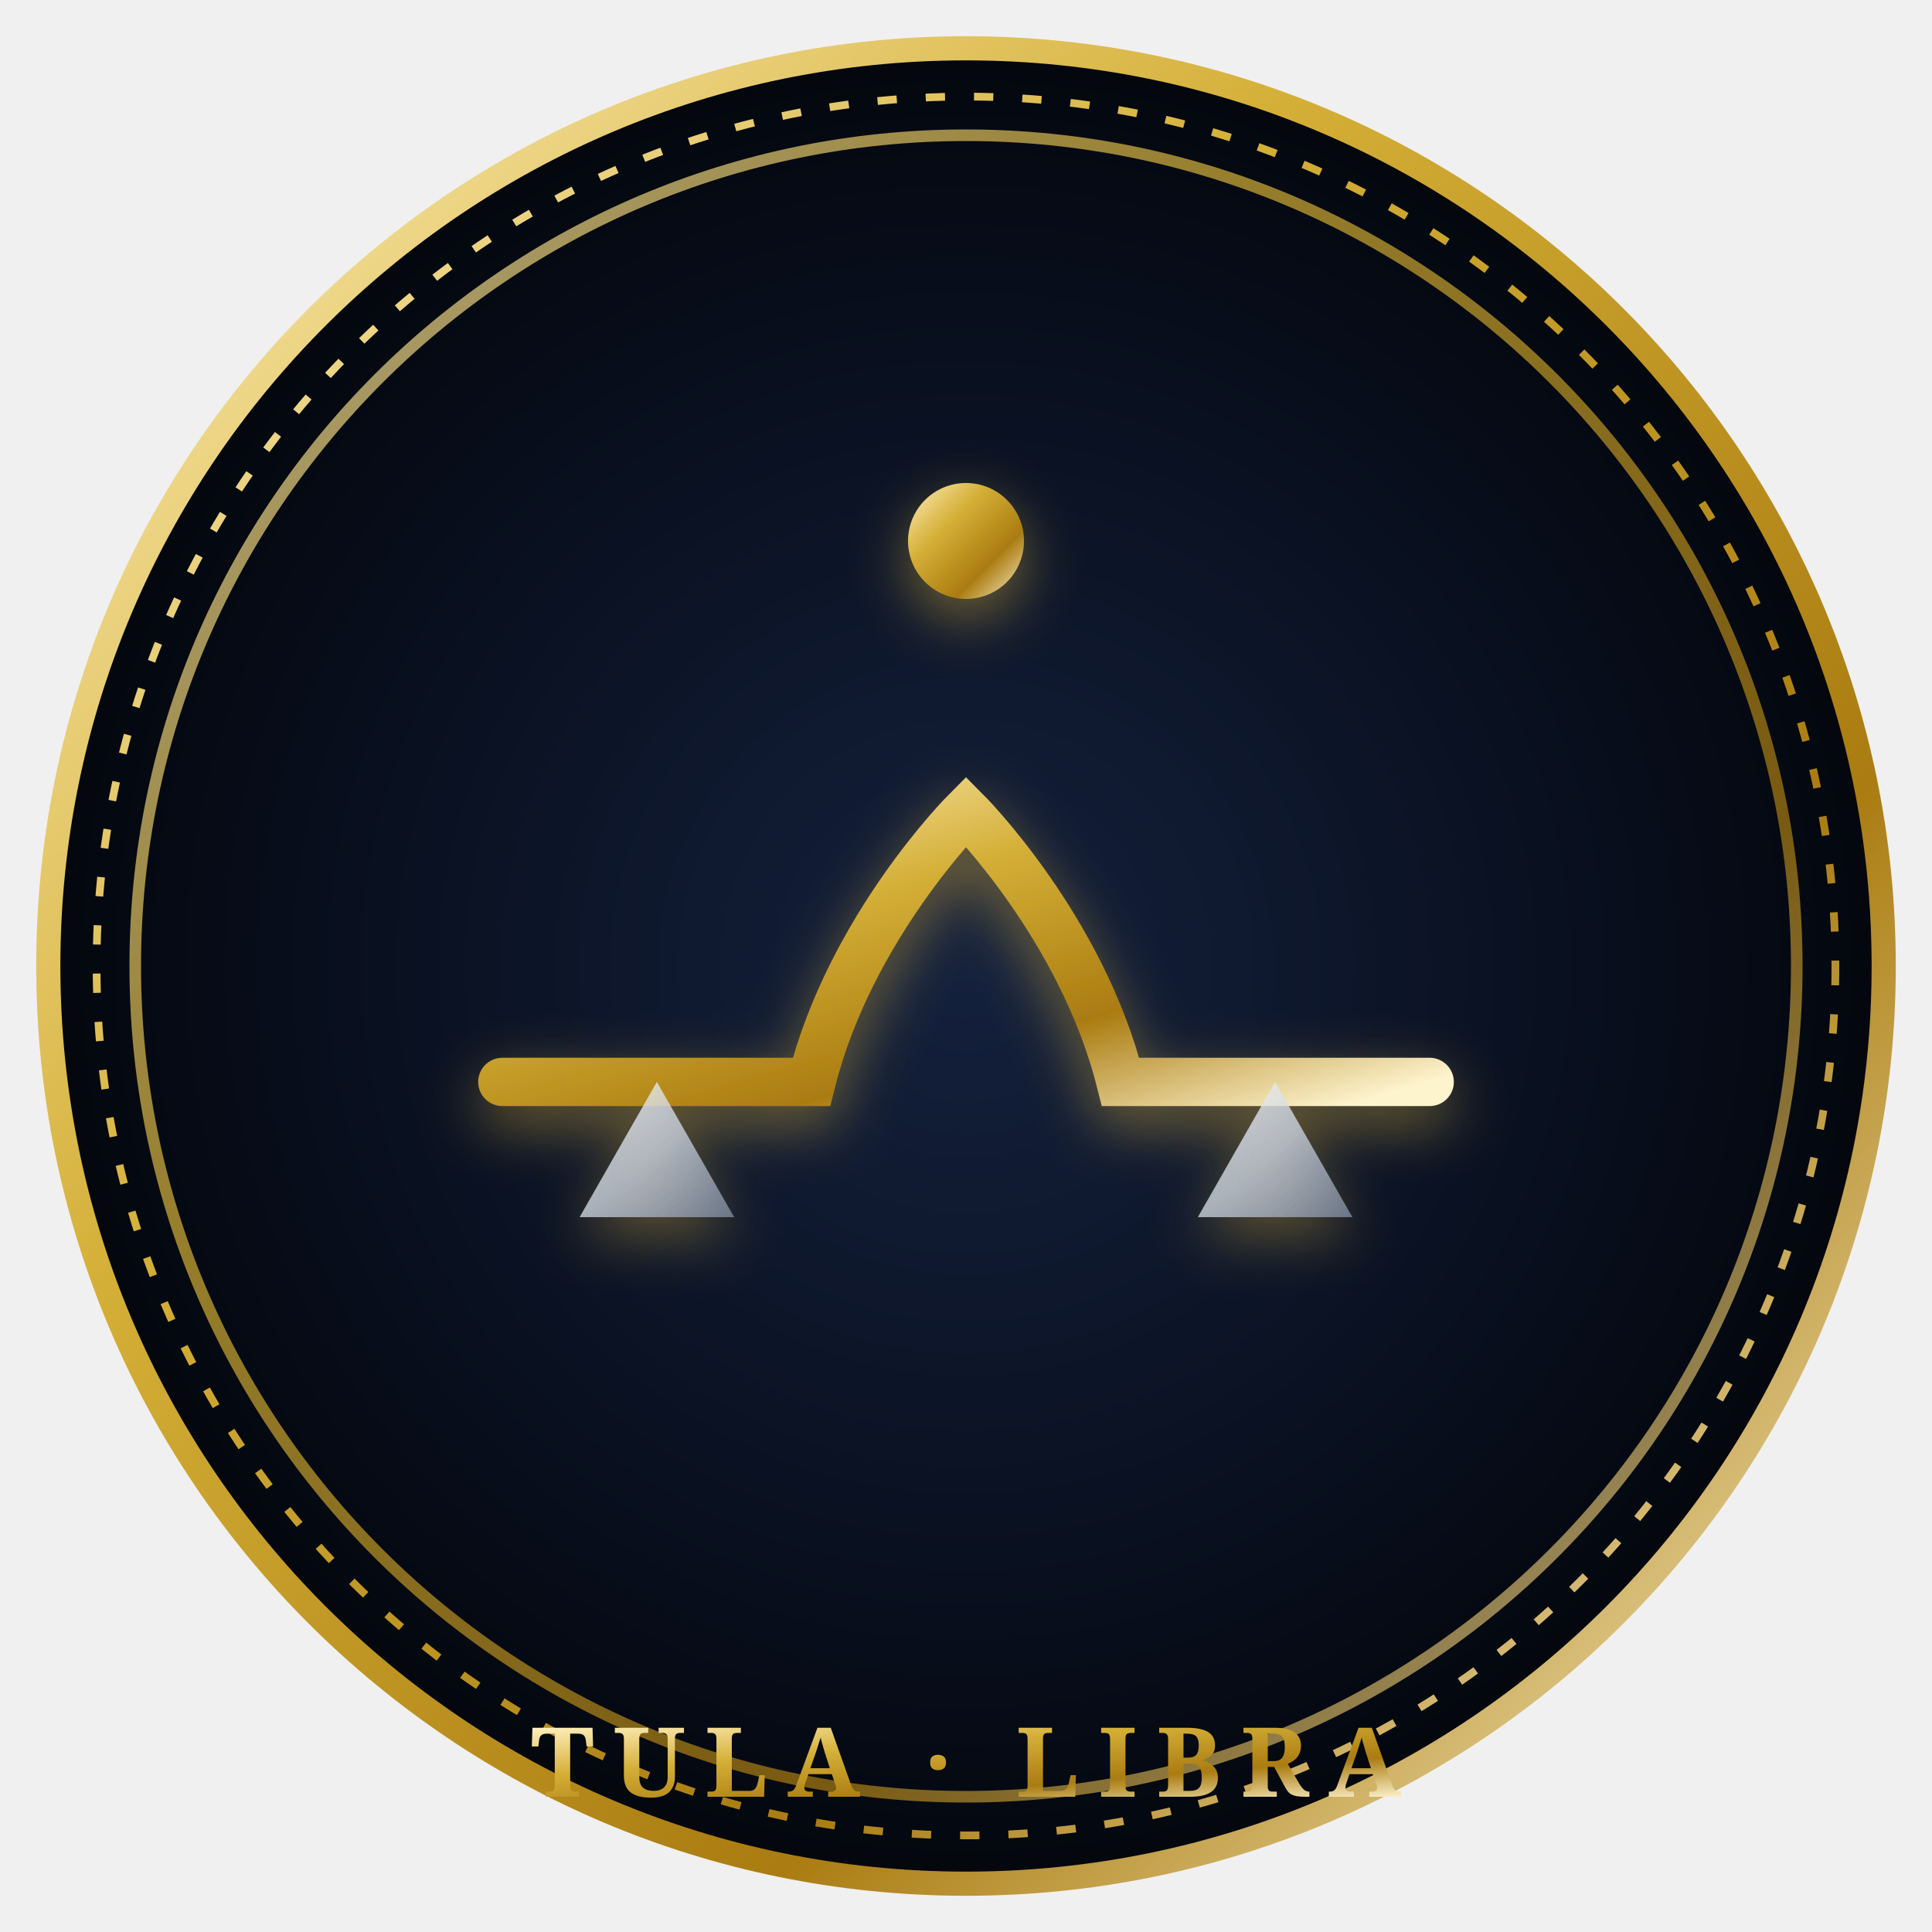
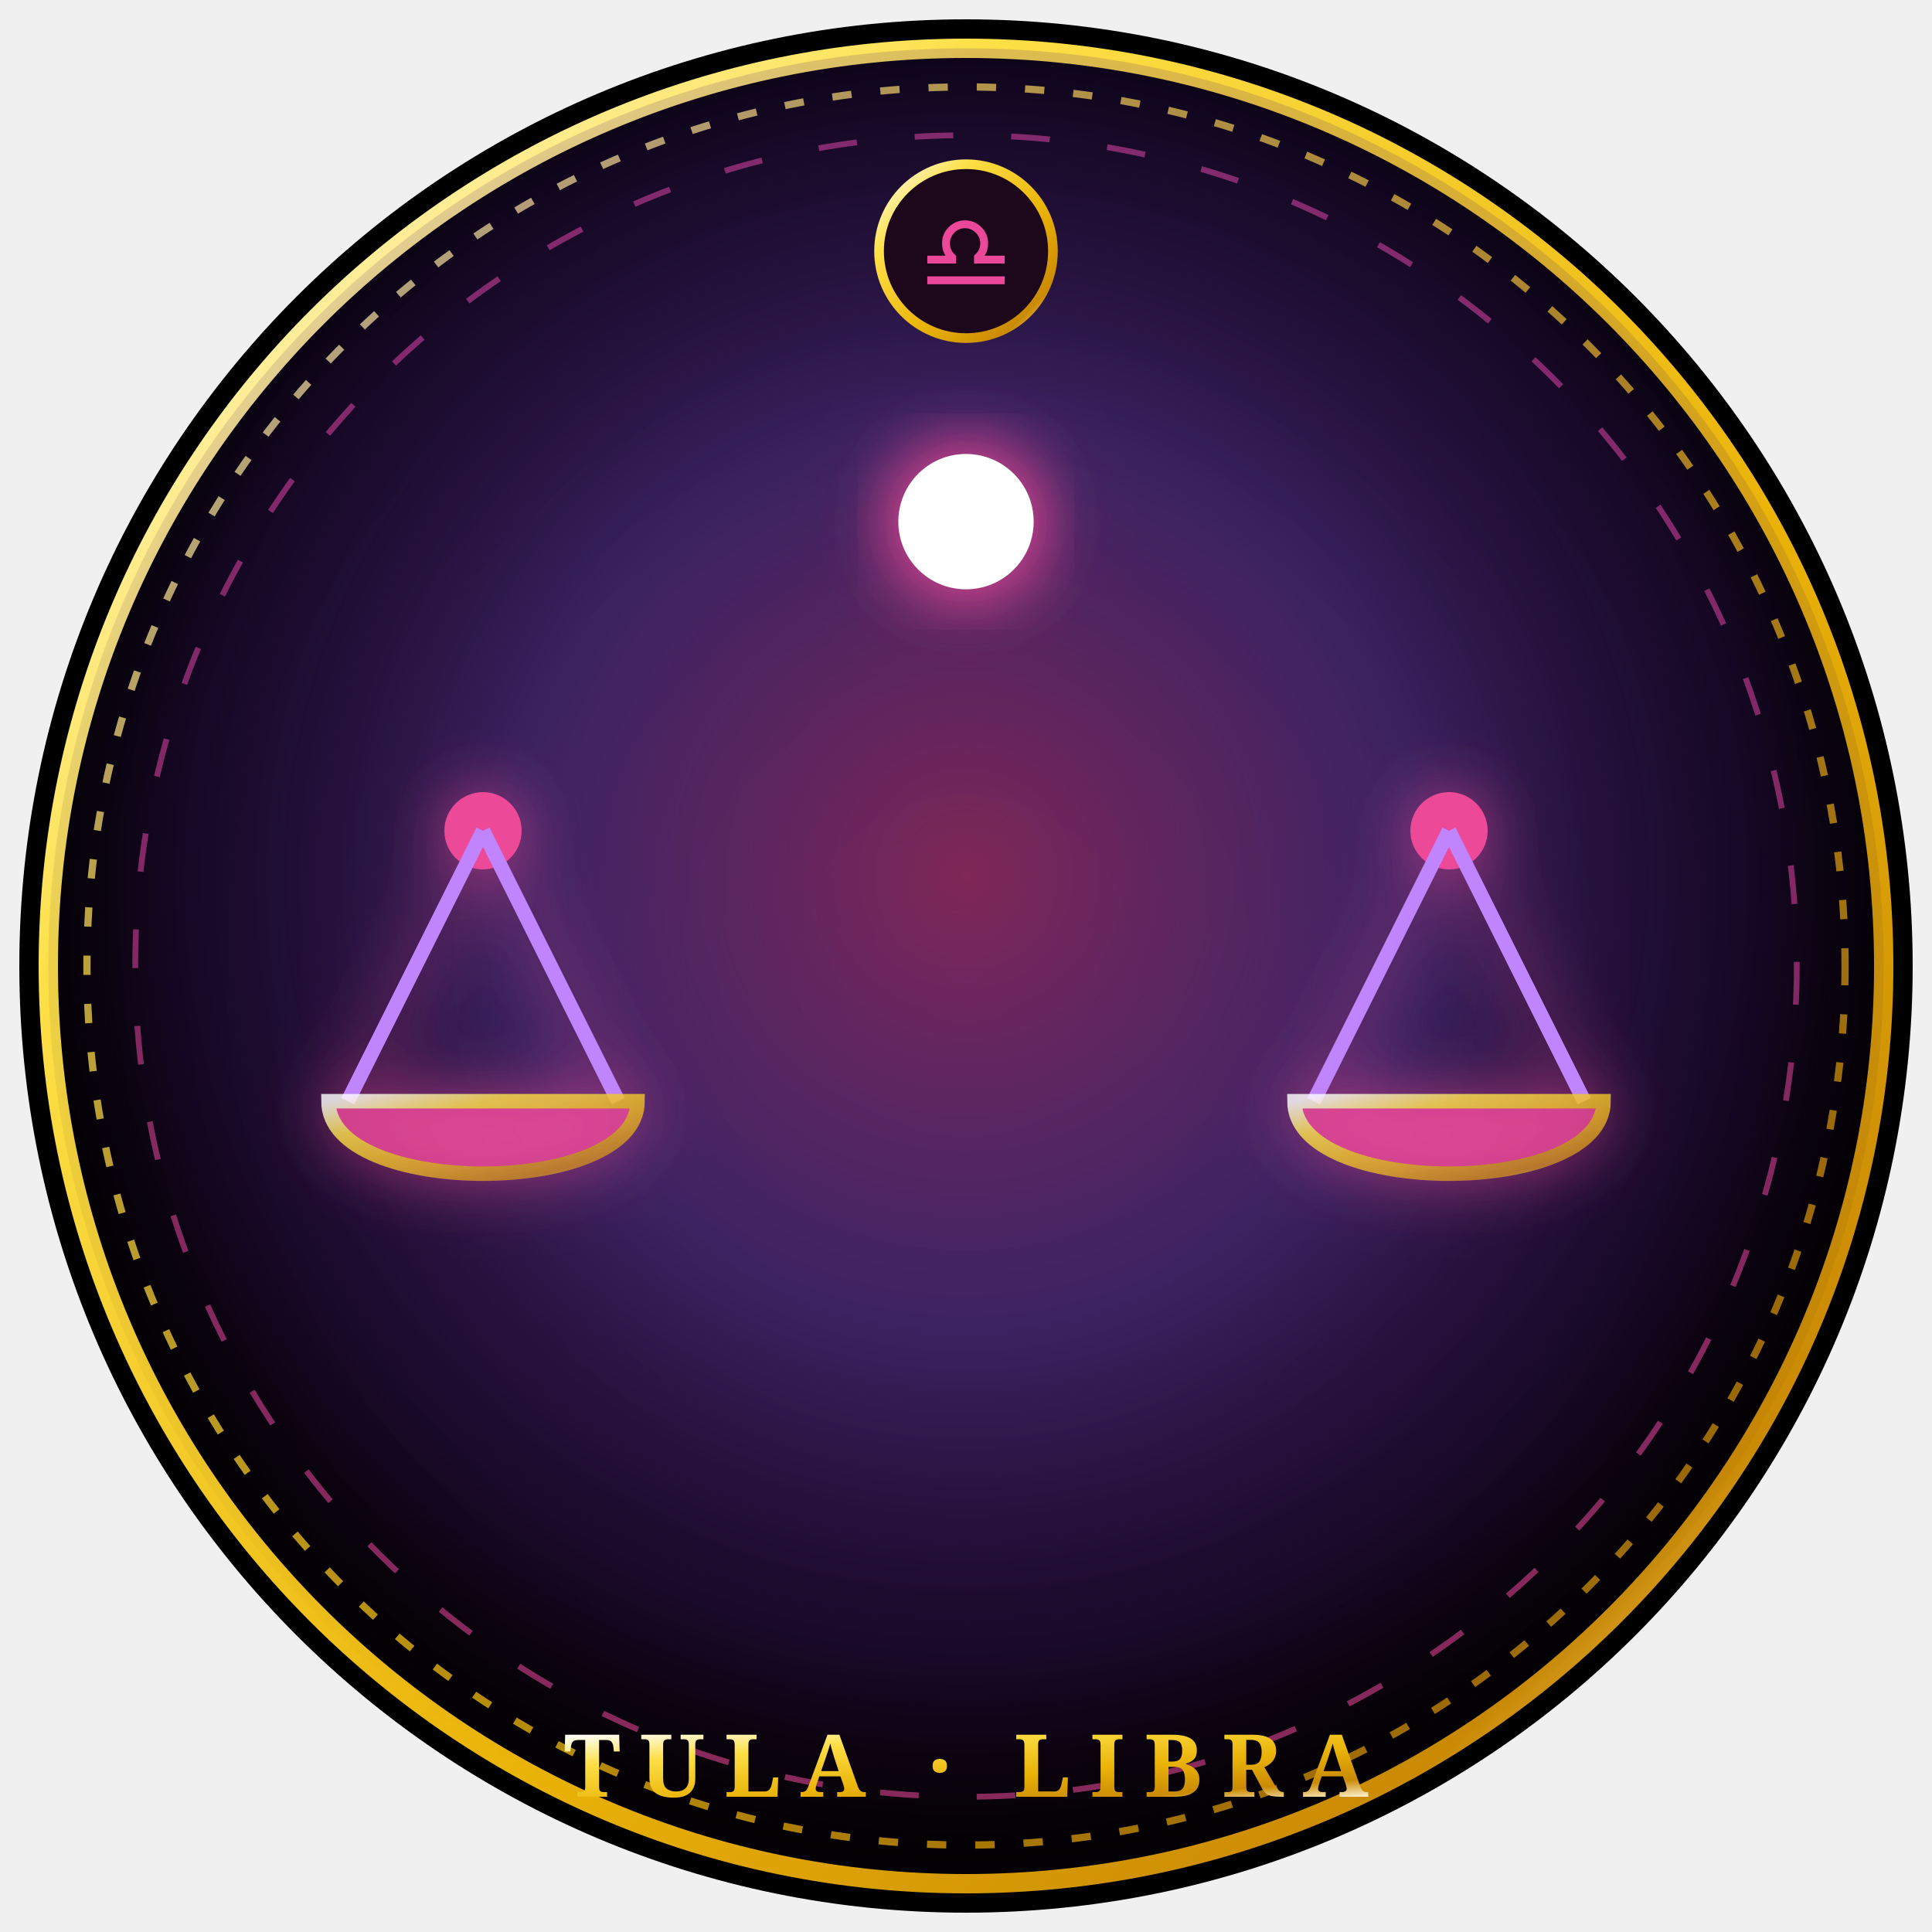
<svg xmlns="http://www.w3.org/2000/svg" viewBox="0 0 200 200" width="100%" height="100%">
  <defs>
-     <radialGradient id="bg_li" cx="50%" cy="50%" r="50%">
-       <stop offset="0%" stop-color="#14213d" />
-       <stop offset="70%" stop-color="#080e1c" />
-       <stop offset="100%" stop-color="#03060c" />
+     <radialGradient id="bg_grad" cx="50%" cy="50%" r="50%">
+       <stop offset="0%" stop-color="#1d081b" />
+       <stop offset="85%" stop-color="#080107" />
+       <stop offset="100%" stop-color="#000000" />
    </radialGradient>
-     <linearGradient id="gold_li" x1="0%" y1="0%" x2="100%" y2="100%">
-       <stop offset="0%" stop-color="#fff0bd" />
-       <stop offset="35%" stop-color="#d4af37" />
-       <stop offset="70%" stop-color="#aa7c11" />
-       <stop offset="100%" stop-color="#fdf3cd" />
+     <linearGradient id="gold_grad" x1="0%" y1="0%" x2="100%" y2="100%">
+       <stop offset="0%" stop-color="#ffffff" />
+       <stop offset="25%" stop-color="#fde047" />
+       <stop offset="60%" stop-color="#eab308" />
+       <stop offset="85%" stop-color="#ca8a04" />
+       <stop offset="100%" stop-color="#fff8db" />
    </linearGradient>
-     <linearGradient id="silver_li" x1="0%" y1="0%" x2="100%" y2="100%">
-       <stop offset="0%" stop-color="#ffffff" />
-       <stop offset="50%" stop-color="#c9d2db" />
-       <stop offset="100%" stop-color="#7a889b" />
-     </linearGradient>
-     <filter id="glow_li" x="-20%" y="-20%" width="140%" height="140%">
-       <feDropShadow dx="0" dy="2" stdDeviation="3" flood-color="#f0c242" flood-opacity="0.45" />
+     <filter id="glow" x="-30%" y="-30%" width="160%" height="160%">
+       <feGaussianBlur stdDeviation="2.5" result="blur" />
+       <feDropShadow dx="0" dy="0" stdDeviation="3.5" flood-color="#ec4899" flood-opacity="0.75" />
    </filter>
  </defs>
-   <circle cx="100" cy="100" r="96" fill="url(#bg_li)" />
-   <circle cx="100" cy="100" r="95" fill="none" stroke="url(#gold_li)" stroke-width="2.5" />
-   <circle cx="100" cy="100" r="90" fill="none" stroke="url(#gold_li)" stroke-width="0.8" stroke-dasharray="2,3" />
-   <circle cx="100" cy="100" r="86" fill="none" stroke="url(#gold_li)" stroke-width="1.2" opacity="0.7" />
-   <g filter="url(#glow_li)">
-     <path d="M52,142 L148,142" stroke="url(#gold_li)" stroke-width="5" stroke-linecap="round" />
-     <path d="M52,112 L84,112 C88,96 100,84 100,84 C100,84 112,96 116,112 L148,112" fill="none" stroke="url(#gold_li)" stroke-width="5" stroke-linecap="round" />
-     <line x1="100" y1="58" x2="100" y2="82" stroke="url(#silver_li)" stroke-width="4" stroke-linecap="round" />
-     <circle cx="100" cy="56" r="6" fill="url(#gold_li)" />
-     <path d="M68,112 L60,126 L76,126 Z" fill="url(#silver_li)" opacity="0.8" />
-     <path d="M132,112 L124,126 L140,126 Z" fill="url(#silver_li)" opacity="0.8" />
+   <circle cx="100" cy="100" r="98" fill="url(#bg_grad)" />
+   <circle cx="100" cy="100" r="95" fill="none" stroke="url(#gold_grad)" stroke-width="2" />
+   <circle cx="100" cy="100" r="91" fill="none" stroke="url(#gold_grad)" stroke-width="0.75" stroke-dasharray="2,3" opacity="0.8" />
+   <circle cx="100" cy="100" r="86" fill="none" stroke="#ec4899" stroke-width="0.6" stroke-dasharray="4,6" opacity="0.6" />
+   <radialGradient id="li_neb" cx="50%" cy="45%" r="55%">
+     <stop offset="0%" stop-color="#ec4899" stop-opacity="0.48" />
+     <stop offset="45%" stop-color="#8b5cf6" stop-opacity="0.35" />
+     <stop offset="80%" stop-color="#4c1d95" stop-opacity="0.2" />
+     <stop offset="100%" stop-color="#080107" stop-opacity="0" />
+   </radialGradient>
+   <circle cx="100" cy="100" r="95" fill="url(#li_neb)" />
+   <g filter="url(#glow)">
+     <path d="M50,144 L150,144" stroke="url(#gold_grad)" stroke-width="5" stroke-linecap="round" />
+     <line x1="100" y1="56" x2="100" y2="144" stroke="url(#gold_grad)" stroke-width="4" stroke-linecap="round" />
+     <circle cx="100" cy="54" r="7" fill="#fff" filter="url(#glow)" />
+     <path d="M50,86 L150,86" stroke="url(#gold_grad)" stroke-width="5" stroke-linecap="round" />
+     <circle cx="50" cy="86" r="4" fill="#ec4899" />
+     <circle cx="150" cy="86" r="4" fill="#ec4899" />
+     <line x1="50" y1="86" x2="36" y2="114" stroke="#c084fc" stroke-width="1.5" />
+     <line x1="50" y1="86" x2="64" y2="114" stroke="#c084fc" stroke-width="1.5" />
+     <path d="M34,114 C34,124 66,124 66,114 Z" fill="#ec4899" opacity="0.8" stroke="url(#gold_grad)" stroke-width="1.5" />
+     <line x1="150" y1="86" x2="136" y2="114" stroke="#c084fc" stroke-width="1.5" />
+     <line x1="150" y1="86" x2="164" y2="114" stroke="#c084fc" stroke-width="1.5" />
+     <path d="M134,114 C134,124 166,124 166,114 Z" fill="#ec4899" opacity="0.8" stroke="url(#gold_grad)" stroke-width="1.5" />
  </g>
-   <text x="100" y="186" text-anchor="middle" font-family="'Cinzel',serif" font-size="10" font-weight="700" fill="url(#gold_li)" letter-spacing="2">TULA · LIBRA</text>
+   <g transform="translate(100, 26)">
+     <circle cx="0" cy="0" r="9" fill="#1d081b" stroke="url(#gold_grad)" stroke-width="1" />
+     <text x="0" y="4" text-anchor="middle" font-family="'Cinzel', serif" font-size="11" font-weight="700" fill="#ec4899">♎</text>
+   </g>
+   <text x="100" y="186" text-anchor="middle" font-family="'Cinzel', 'Marcellus', serif" font-size="9" font-weight="700" fill="url(#gold_grad)" letter-spacing="2">TULA · LIBRA</text>
</svg>
